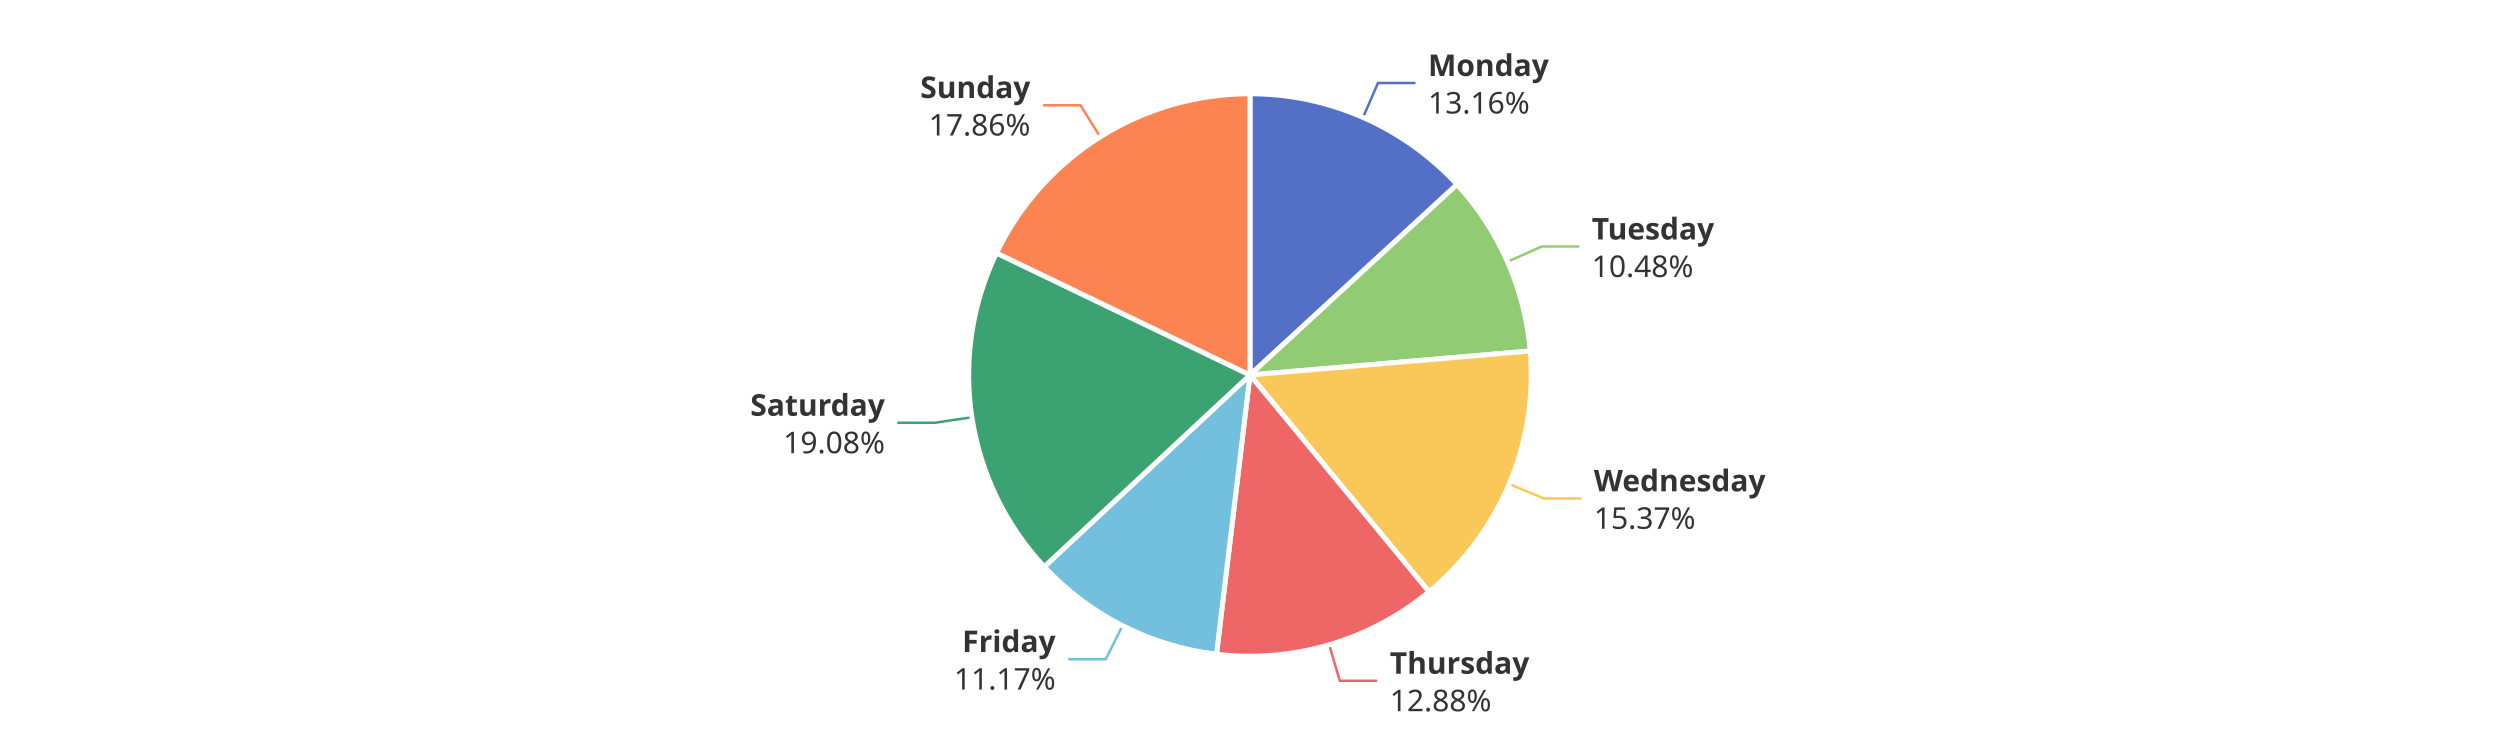
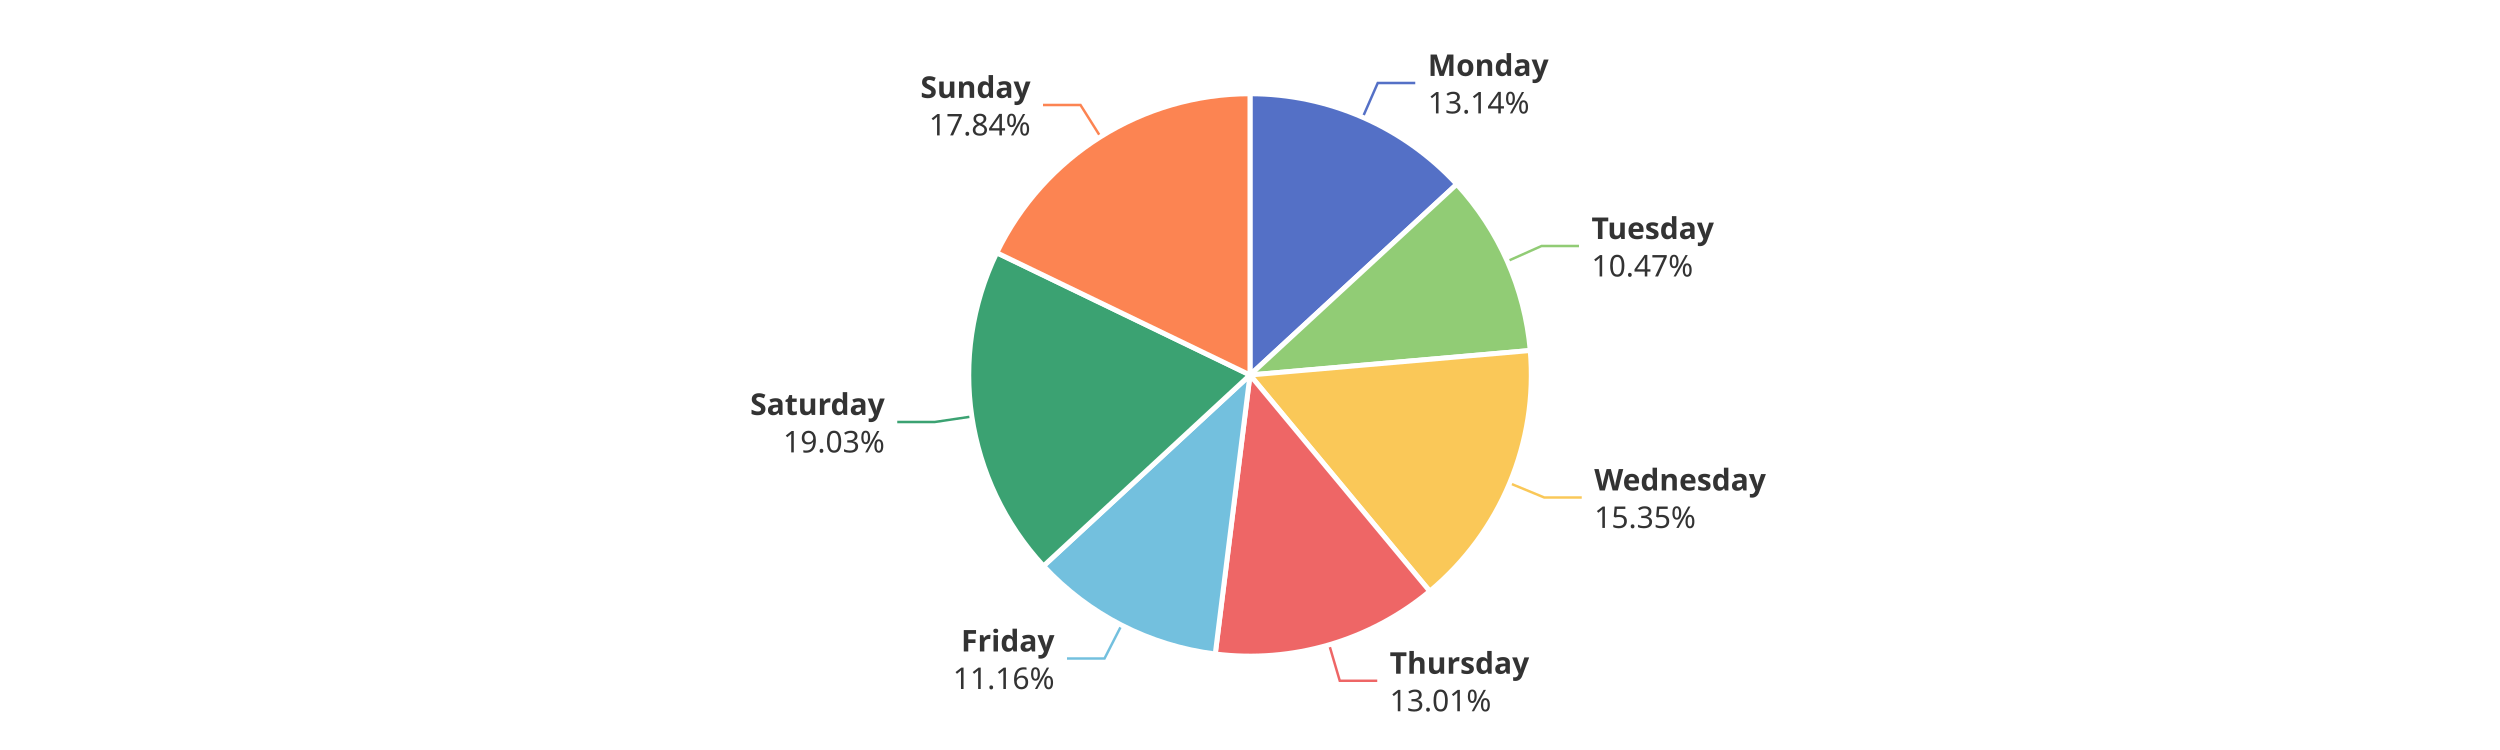
<svg xmlns="http://www.w3.org/2000/svg" width="1000" height="300" version="1.1" baseProfile="full" viewBox="0 0 1000 300">
  <rect width="1000" height="300" x="0" y="0" id="0" fill="#ffffff" />
-   <polyline points="545.2 47 551.2 33.2 566.2 33.2" fill="none" stroke="#5470c6" />
-   <polyline points="603 104.7 616.7 98.6 631.7 98.6" fill="none" stroke="#91cc75" />
-   <polyline points="603.7 193.6 617.6 199.4 632.6 199.4" fill="none" stroke="#fac858" />
-   <polyline points="531.7 257.9 535.9 272.3 550.9 272.3" fill="none" stroke="#ee6666" />
-   <polyline points="449 250.3 442.3 263.7 427.3 263.7" fill="none" stroke="#73c0de" />
-   <polyline points="388.8 166.9 373.9 169.1 358.9 169.1" fill="none" stroke="#3ba272" />
-   <polyline points="440.1 54.8 432.2 42.1 417.2 42.1" fill="none" stroke="#fc8452" />
-   <path d="M500 37.5A112.5 112.5 0 0 1 582.8 73.8L500 150Z" fill="#5470c6" stroke="#fff" stroke-width="2" stroke-linejoin="round" />
-   <path d="M582.8 73.8A112.5 112.5 0 0 1 612.1 140.4L500 150Z" fill="#91cc75" stroke="#fff" stroke-width="2" stroke-linejoin="round" />
-   <path d="M612.1 140.4A112.5 112.5 0 0 1 571.6 236.7L500 150Z" fill="#fac858" stroke="#fff" stroke-width="2" stroke-linejoin="round" />
-   <path d="M571.6 236.7A112.5 112.5 0 0 1 486.6 261.7L500 150Z" fill="#ee6666" stroke="#fff" stroke-width="2" stroke-linejoin="round" />
-   <path d="M486.6 261.7A112.5 112.5 0 0 1 417.7 226.7L500 150Z" fill="#73c0de" stroke="#fff" stroke-width="2" stroke-linejoin="round" />
-   <path d="M417.7 226.7A112.5 112.5 0 0 1 398.6 101.2L500 150Z" fill="#3ba272" stroke="#fff" stroke-width="2" stroke-linejoin="round" />
-   <path d="M398.6 101.2A112.5 112.5 0 0 1 500 37.5L500 150Z" fill="#fc8452" stroke="#fff" stroke-width="2" stroke-linejoin="round" />
-   <path d="M0 -15l42.8 0l0 30l-42.8 0Z" transform="translate(571.2287 33.2444)" fill="none" />
-   <text dominant-baseline="central" text-anchor="start" style="font-size:12px;font-family:sans-serif;font-weight:bold;" y="-7.5" transform="translate(571.2287 33.2444)" fill="#333" stroke="rgb(255,255,255)" stroke-width="2" paint-order="stroke" stroke-miterlimit="2">Monday</text>
-   <text dominant-baseline="central" text-anchor="start" style="font-size:12px;font-family:sans-serif;" y="7.5" transform="translate(571.2287 33.2444)" fill="#333" stroke="rgb(255,255,255)" stroke-width="2" paint-order="stroke" stroke-miterlimit="2">13.16%</text>
-   <path d="M0 -15l46.2 0l0 30l-46.2 0Z" transform="translate(636.6992 98.6429)" fill="none" />
-   <text dominant-baseline="central" text-anchor="start" style="font-size:12px;font-family:sans-serif;font-weight:bold;" y="-7.5" transform="translate(636.6992 98.6429)" fill="#333" stroke="rgb(255,255,255)" stroke-width="2" paint-order="stroke" stroke-miterlimit="2">Tuesday</text>
-   <text dominant-baseline="central" text-anchor="start" style="font-size:12px;font-family:sans-serif;" y="7.5" transform="translate(636.6992 98.6429)" fill="#333" stroke="rgb(255,255,255)" stroke-width="2" paint-order="stroke" stroke-miterlimit="2">10.48%</text>
-   <path d="M0 -15l63.6 0l0 30l-63.6 0Z" transform="translate(637.5537 199.3698)" fill="none" />
-   <text dominant-baseline="central" text-anchor="start" style="font-size:12px;font-family:sans-serif;font-weight:bold;" y="-7.5" transform="translate(637.5537 199.3698)" fill="#333" stroke="rgb(255,255,255)" stroke-width="2" paint-order="stroke" stroke-miterlimit="2">Wednesday</text>
-   <text dominant-baseline="central" text-anchor="start" style="font-size:12px;font-family:sans-serif;" y="7.5" transform="translate(637.5537 199.3698)" fill="#333" stroke="rgb(255,255,255)" stroke-width="2" paint-order="stroke" stroke-miterlimit="2">15.37%</text>
-   <path d="M0 -15l50.2 0l0 30l-50.2 0Z" transform="translate(555.9209 272.3354)" fill="none" />
-   <text dominant-baseline="central" text-anchor="start" style="font-size:12px;font-family:sans-serif;font-weight:bold;" y="-7.5" transform="translate(555.9209 272.3354)" fill="#333" stroke="rgb(255,255,255)" stroke-width="2" paint-order="stroke" stroke-miterlimit="2">Thursday</text>
-   <text dominant-baseline="central" text-anchor="start" style="font-size:12px;font-family:sans-serif;" y="7.5" transform="translate(555.9209 272.3354)" fill="#333" stroke="rgb(255,255,255)" stroke-width="2" paint-order="stroke" stroke-miterlimit="2">12.88%</text>
-   <path d="M-40.9 -15l40.9 0l0 30l-40.9 0Z" transform="translate(422.2537 263.6733)" fill="none" />
-   <text dominant-baseline="central" text-anchor="end" style="font-size:12px;font-family:sans-serif;font-weight:bold;" y="-7.5" transform="translate(422.2537 263.6733)" fill="#333" stroke="rgb(255,255,255)" stroke-width="2" paint-order="stroke" stroke-miterlimit="2">Friday</text>
-   <text dominant-baseline="central" text-anchor="end" style="font-size:12px;font-family:sans-serif;" y="7.5" transform="translate(422.2537 263.6733)" fill="#333" stroke="rgb(255,255,255)" stroke-width="2" paint-order="stroke" stroke-miterlimit="2">11.17%</text>
-   <path d="M-48.2 -15l48.2 0l0 30l-48.2 0Z" transform="translate(353.9442 169.1359)" fill="none" />
-   <text dominant-baseline="central" text-anchor="end" style="font-size:12px;font-family:sans-serif;font-weight:bold;" y="-7.5" transform="translate(353.9442 169.1359)" fill="#333" stroke="rgb(255,255,255)" stroke-width="2" paint-order="stroke" stroke-miterlimit="2">Saturday</text>
-   <text dominant-baseline="central" text-anchor="end" style="font-size:12px;font-family:sans-serif;" y="7.5" transform="translate(353.9442 169.1359)" fill="#333" stroke="rgb(255,255,255)" stroke-width="2" paint-order="stroke" stroke-miterlimit="2">19.08%</text>
-   <path d="M-40.9 -15l40.9 0l0 30l-40.9 0Z" transform="translate(412.1502 42.0526)" fill="none" />
-   <text dominant-baseline="central" text-anchor="end" style="font-size:12px;font-family:sans-serif;font-weight:bold;" y="-7.5" transform="translate(412.1502 42.0526)" fill="#333" stroke="rgb(255,255,255)" stroke-width="2" paint-order="stroke" stroke-miterlimit="2">Sunday</text>
-   <text dominant-baseline="central" text-anchor="end" style="font-size:12px;font-family:sans-serif;" y="7.5" transform="translate(412.1502 42.0526)" fill="#333" stroke="rgb(255,255,255)" stroke-width="2" paint-order="stroke" stroke-miterlimit="2">17.86%</text>
+   <polyline points="545.1 46.9 551.1 33.2 566.1 33.2" fill="none" stroke="#5470c6" />
+   <polyline points="602.9 104.5 616.6 98.4 631.6 98.4" fill="none" stroke="#91cc75" />
+   <polyline points="603.9 193.3 617.7 199 632.7 199" fill="none" stroke="#fac858" />
+   <polyline points="531.7 258 535.9 272.3 550.9 272.3" fill="none" stroke="#ee6666" />
+   <polyline points="448.6 250.1 441.8 263.4 426.8 263.4" fill="none" stroke="#73c0de" />
+   <polyline points="388.7 166.6 373.9 168.8 358.9 168.8" fill="none" stroke="#3ba272" />
+   <polyline points="440.2 54.7 432.2 42 417.2 42" fill="none" stroke="#fc8452" />
+   <path d="M500 37.5A112.5 112.5 0 0 1 582.7 73.7L500 150Z" fill="#5470c6" stroke="#fff" stroke-width="2" stroke-linejoin="round" />
+   <path d="M582.7 73.7A112.5 112.5 0 0 1 612.1 140.2L500 150Z" fill="#91cc75" stroke="#fff" stroke-width="2" stroke-linejoin="round" />
+   <path d="M612.1 140.2A112.5 112.5 0 0 1 571.9 236.5L500 150Z" fill="#fac858" stroke="#fff" stroke-width="2" stroke-linejoin="round" />
+   <path d="M571.9 236.5A112.5 112.5 0 0 1 486.1 261.6L500 150Z" fill="#ee6666" stroke="#fff" stroke-width="2" stroke-linejoin="round" />
+   <path d="M486.1 261.6A112.5 112.5 0 0 1 417.4 226.4L500 150Z" fill="#73c0de" stroke="#fff" stroke-width="2" stroke-linejoin="round" />
+   <path d="M417.4 226.4A112.5 112.5 0 0 1 398.7 101.1L500 150Z" fill="#3ba272" stroke="#fff" stroke-width="2" stroke-linejoin="round" />
+   <path d="M398.7 101.1A112.5 112.5 0 0 1 500 37.5L500 150Z" fill="#fc8452" stroke="#fff" stroke-width="2" stroke-linejoin="round" />
+   <path d="M0 -15l42.8 0l0 30l-42.8 0Z" transform="translate(571.1457 33.208)" fill="none" />
+   <text dominant-baseline="central" text-anchor="start" style="font-size:12px;font-family:sans-serif;font-weight:bold;" y="-7.5" transform="translate(571.1457 33.208)" fill="#333" stroke="rgb(255,255,255)" stroke-width="2" paint-order="stroke" stroke-miterlimit="2">Monday</text>
+   <text dominant-baseline="central" text-anchor="start" style="font-size:12px;font-family:sans-serif;" y="7.5" transform="translate(571.1457 33.208)" fill="#333" stroke="rgb(255,255,255)" stroke-width="2" paint-order="stroke" stroke-miterlimit="2">13.14%</text>
+   <path d="M0 -15l46.2 0l0 30l-46.2 0Z" transform="translate(636.6065 98.4327)" fill="none" />
+   <text dominant-baseline="central" text-anchor="start" style="font-size:12px;font-family:sans-serif;font-weight:bold;" y="-7.5" transform="translate(636.6065 98.4327)" fill="#333" stroke="rgb(255,255,255)" stroke-width="2" paint-order="stroke" stroke-miterlimit="2">Tuesday</text>
+   <text dominant-baseline="central" text-anchor="start" style="font-size:12px;font-family:sans-serif;" y="7.5" transform="translate(636.6065 98.4327)" fill="#333" stroke="rgb(255,255,255)" stroke-width="2" paint-order="stroke" stroke-miterlimit="2">10.47%</text>
+   <path d="M0 -15l63.6 0l0 30l-63.6 0Z" transform="translate(637.6967 199.0279)" fill="none" />
+   <text dominant-baseline="central" text-anchor="start" style="font-size:12px;font-family:sans-serif;font-weight:bold;" y="-7.5" transform="translate(637.6967 199.0279)" fill="#333" stroke="rgb(255,255,255)" stroke-width="2" paint-order="stroke" stroke-miterlimit="2">Wednesday</text>
+   <text dominant-baseline="central" text-anchor="start" style="font-size:12px;font-family:sans-serif;" y="7.5" transform="translate(637.6967 199.0279)" fill="#333" stroke="rgb(255,255,255)" stroke-width="2" paint-order="stroke" stroke-miterlimit="2">15.35%</text>
+   <path d="M0 -15l50.2 0l0 30l-50.2 0Z" transform="translate(555.8755 272.3487)" fill="none" />
+   <text dominant-baseline="central" text-anchor="start" style="font-size:12px;font-family:sans-serif;font-weight:bold;" y="-7.5" transform="translate(555.8755 272.3487)" fill="#333" stroke="rgb(255,255,255)" stroke-width="2" paint-order="stroke" stroke-miterlimit="2">Thursday</text>
+   <text dominant-baseline="central" text-anchor="start" style="font-size:12px;font-family:sans-serif;" y="7.5" transform="translate(555.8755 272.3487)" fill="#333" stroke="rgb(255,255,255)" stroke-width="2" paint-order="stroke" stroke-miterlimit="2">13.01%</text>
+   <path d="M-40.9 -15l40.9 0l0 30l-40.9 0Z" transform="translate(421.8006 263.442)" fill="none" />
+   <text dominant-baseline="central" text-anchor="end" style="font-size:12px;font-family:sans-serif;font-weight:bold;" y="-7.5" transform="translate(421.8006 263.442)" fill="#333" stroke="rgb(255,255,255)" stroke-width="2" paint-order="stroke" stroke-miterlimit="2">Friday</text>
+   <text dominant-baseline="central" text-anchor="end" style="font-size:12px;font-family:sans-serif;" y="7.5" transform="translate(421.8006 263.442)" fill="#333" stroke="rgb(255,255,255)" stroke-width="2" paint-order="stroke" stroke-miterlimit="2">11.16%</text>
+   <path d="M-48.2 -15l48.2 0l0 30l-48.2 0Z" transform="translate(353.8959 168.8152)" fill="none" />
+   <text dominant-baseline="central" text-anchor="end" style="font-size:12px;font-family:sans-serif;font-weight:bold;" y="-7.5" transform="translate(353.8959 168.8152)" fill="#333" stroke="rgb(255,255,255)" stroke-width="2" paint-order="stroke" stroke-miterlimit="2">Saturday</text>
+   <text dominant-baseline="central" text-anchor="end" style="font-size:12px;font-family:sans-serif;" y="7.5" transform="translate(353.8959 168.8152)" fill="#333" stroke="rgb(255,255,255)" stroke-width="2" paint-order="stroke" stroke-miterlimit="2">19.03%</text>
+   <path d="M-40.9 -15l40.9 0l0 30l-40.9 0Z" transform="translate(412.2301 42.0023)" fill="none" />
+   <text dominant-baseline="central" text-anchor="end" style="font-size:12px;font-family:sans-serif;font-weight:bold;" y="-7.5" transform="translate(412.2301 42.0023)" fill="#333" stroke="rgb(255,255,255)" stroke-width="2" paint-order="stroke" stroke-miterlimit="2">Sunday</text>
+   <text dominant-baseline="central" text-anchor="end" style="font-size:12px;font-family:sans-serif;" y="7.5" transform="translate(412.2301 42.0023)" fill="#333" stroke="rgb(255,255,255)" stroke-width="2" paint-order="stroke" stroke-miterlimit="2">17.84%</text>
</svg>
